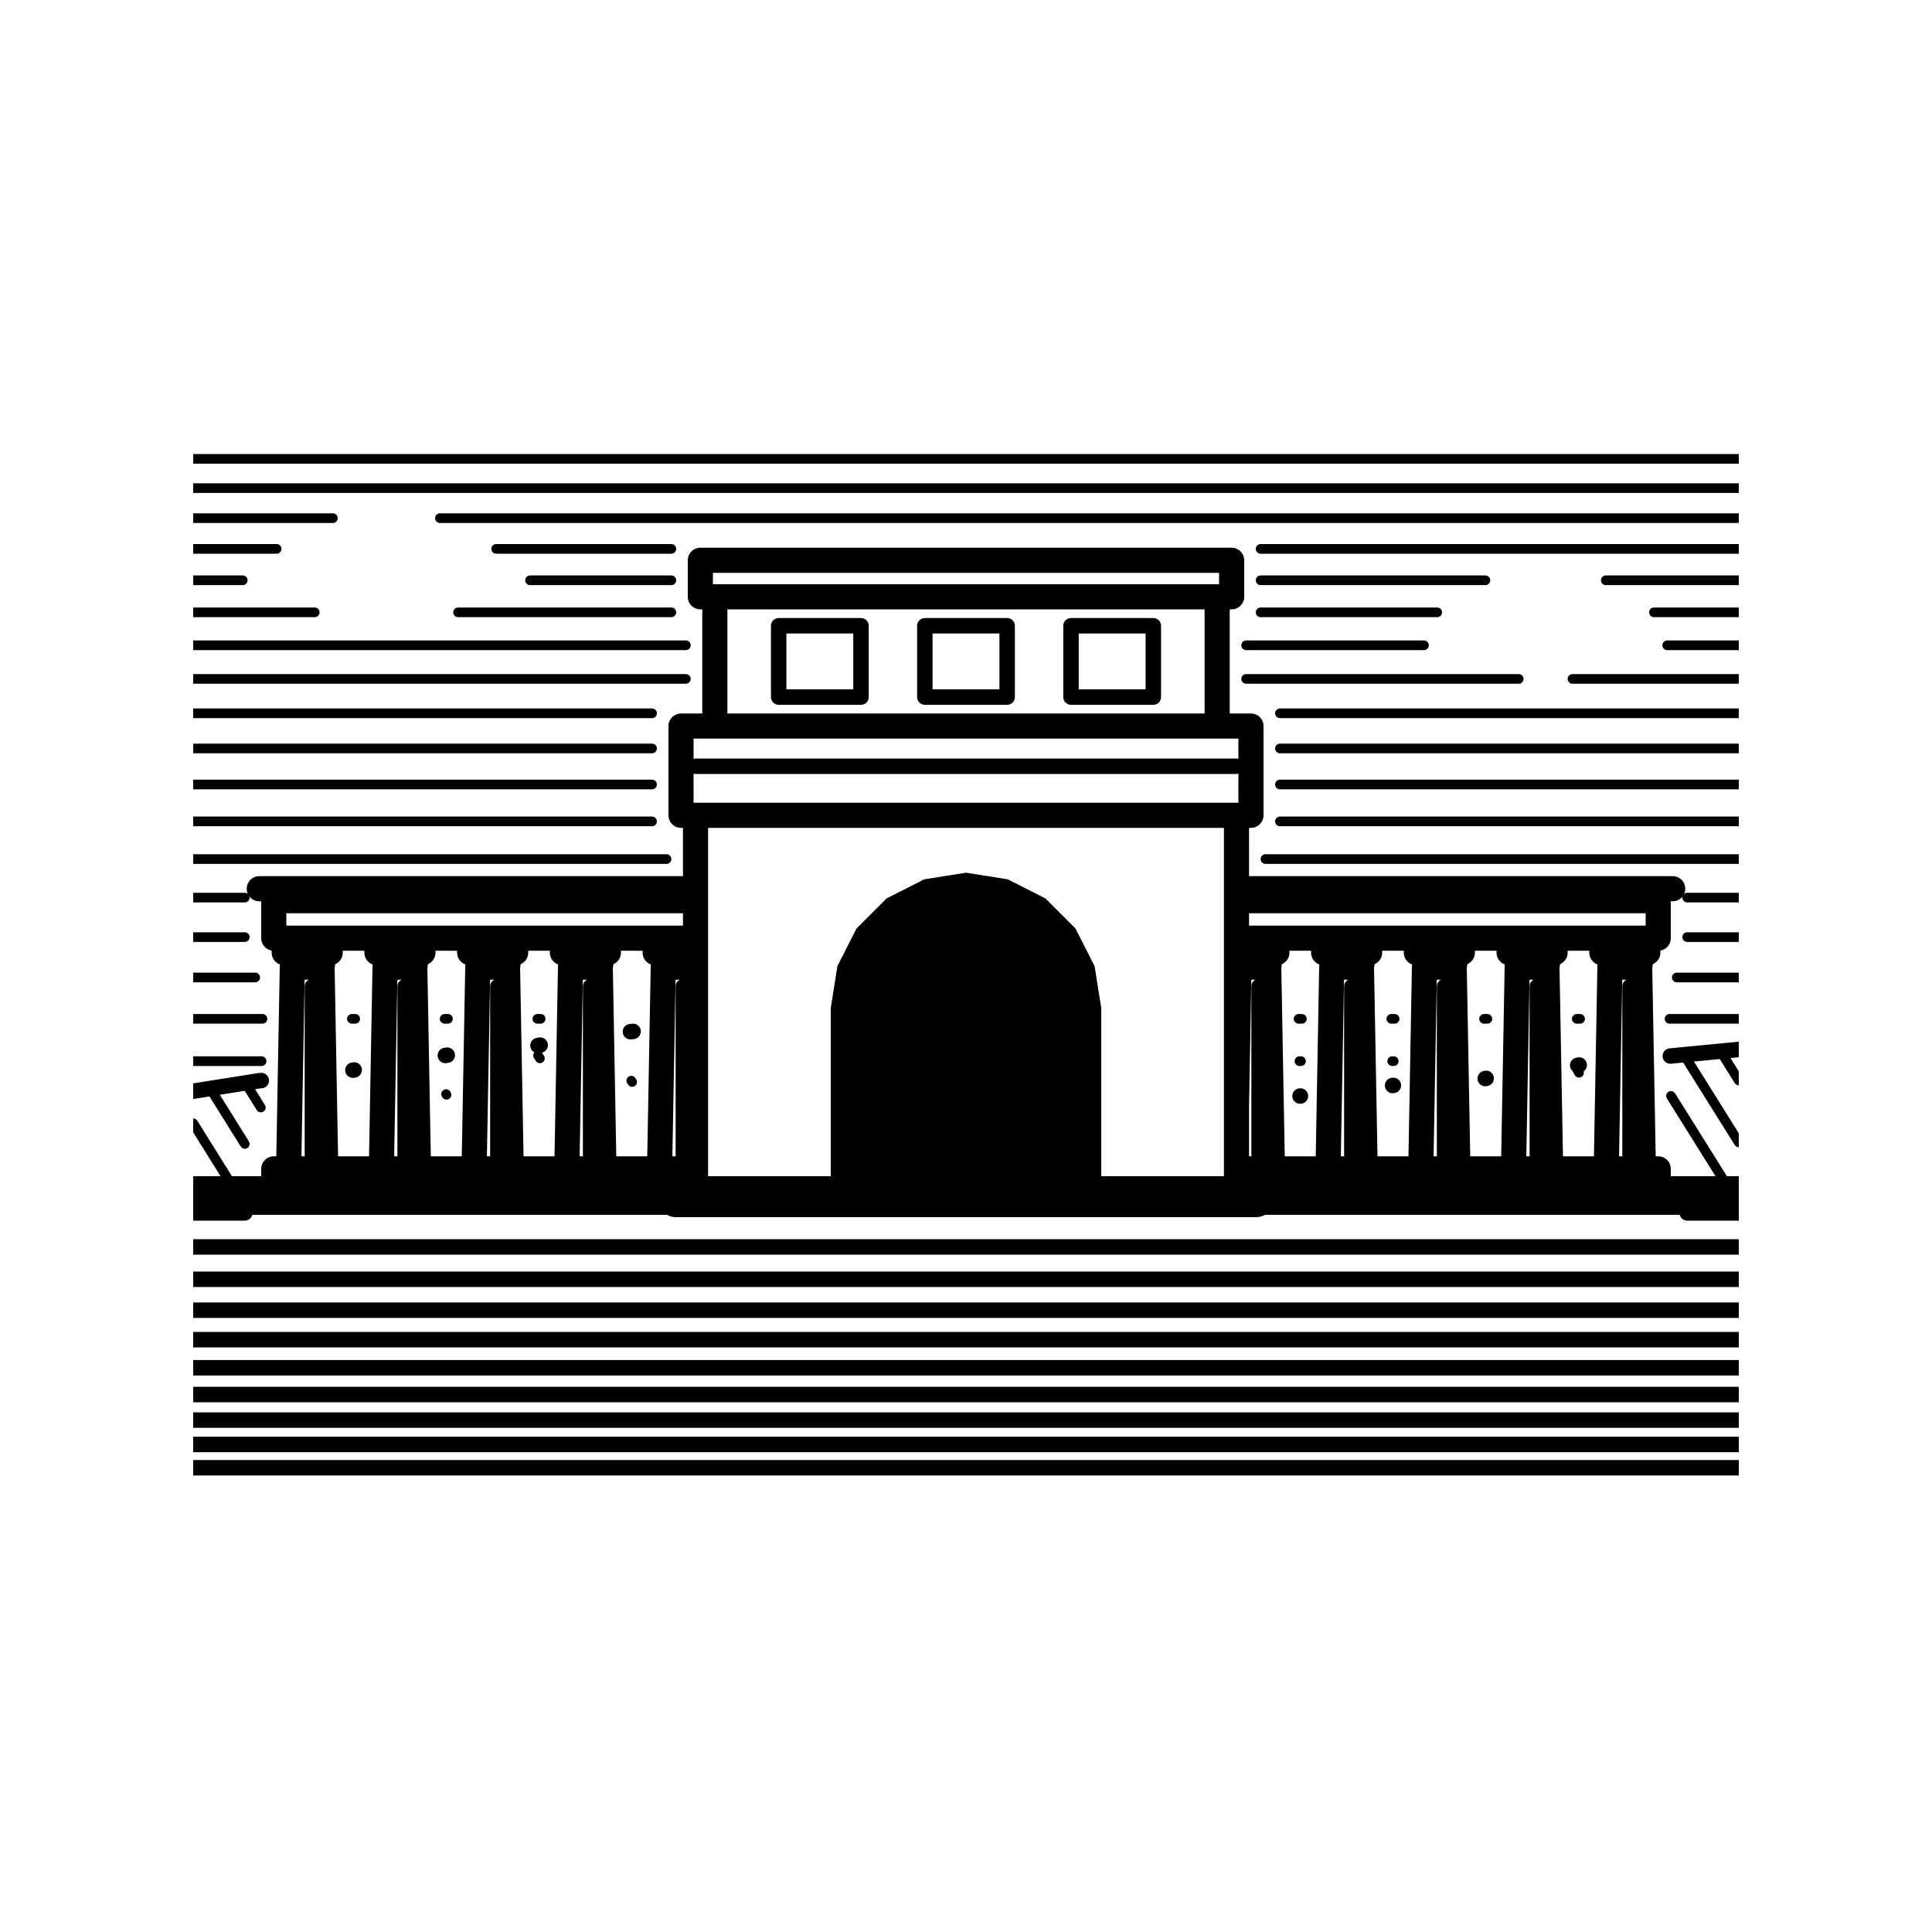
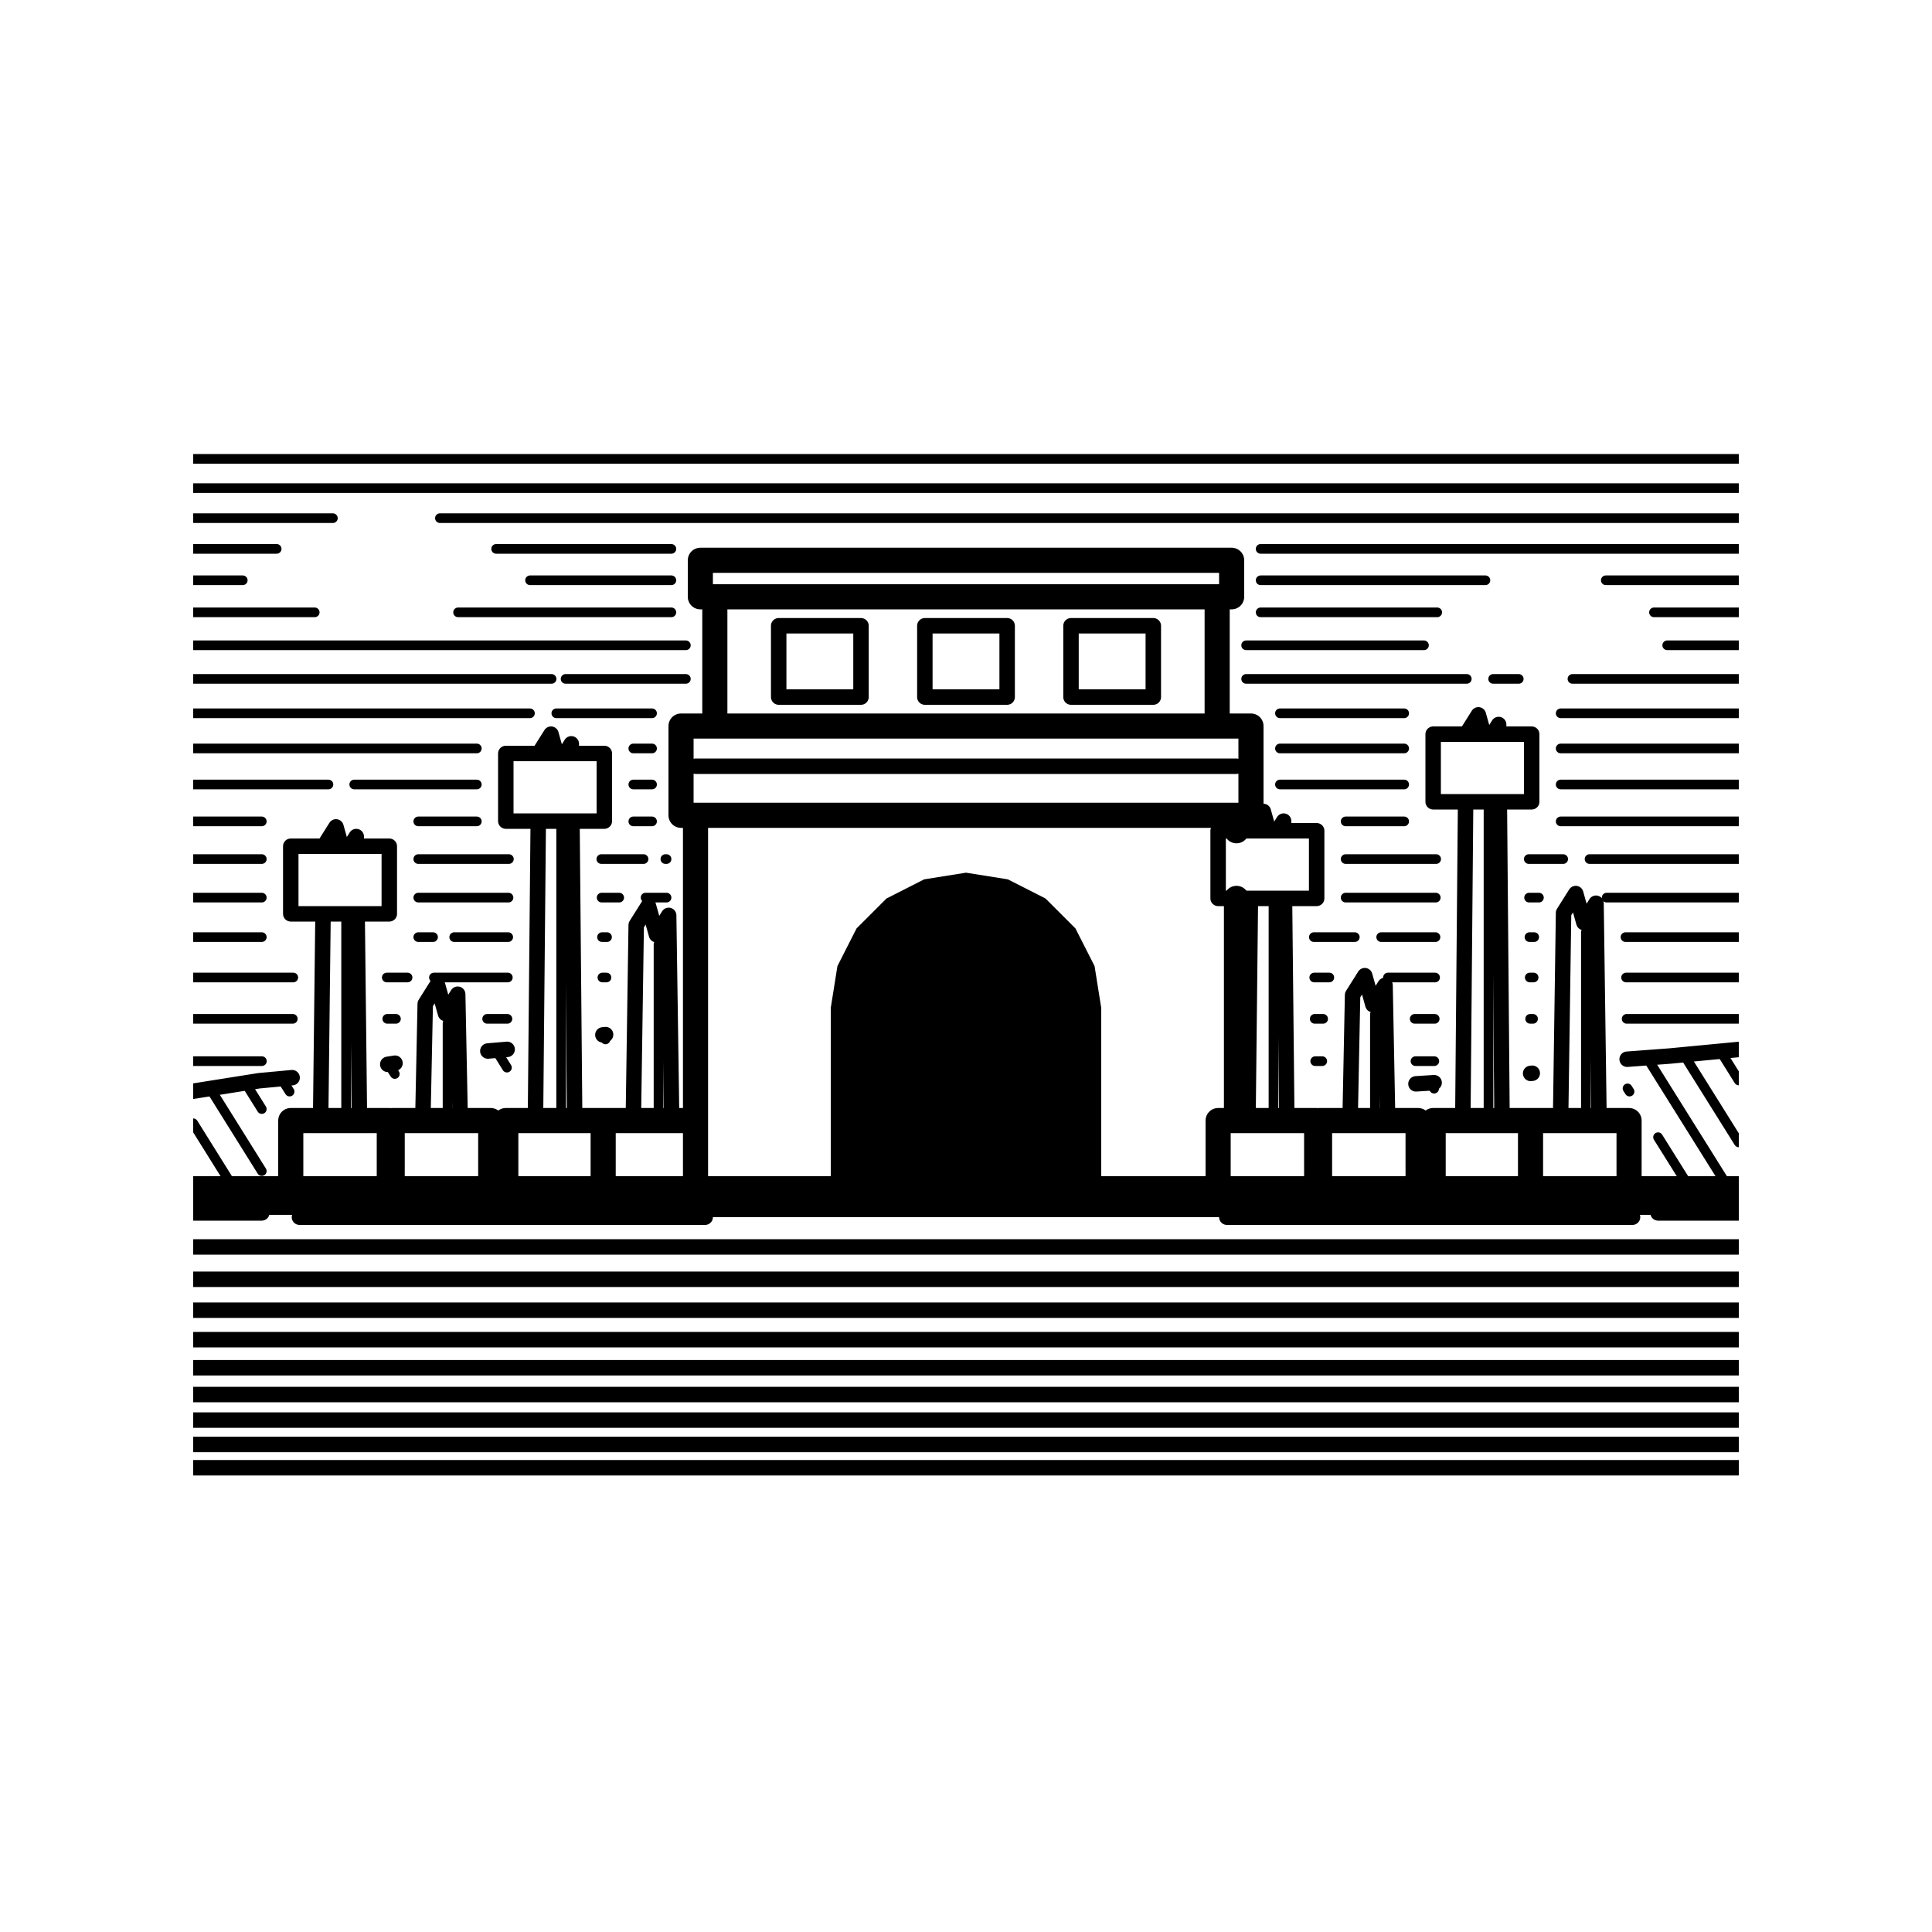
<svg xmlns="http://www.w3.org/2000/svg" viewBox="0 0 200 200">
  <defs>
    <clipPath id="w">
      <path d="M20 46L180 46L180 154L20 154Z" />
    </clipPath>
  </defs>
  <g clip-path="url(#w)" fill="none" stroke="#000" stroke-linecap="round" stroke-linejoin="round">
    <path d="M86 124L86 104.34L86.69 100.01L88.67 96.11L91.77 93.01L95.67 91.03L100 90.34L104.33 91.03L108.23 93.01L111.33 96.11L113.31 100.01L114 104.34L114 124Z" fill="#000" stroke="none" />
-     <path d="M20 47.5L180 47.5M20 50.53L180 50.53M20 53.64L34.46 53.64M45.54 53.64L180 53.64M20 56.82L28.64 56.82M51.36 56.82L69.5 56.82M130.5 56.82L180 56.82M20 60.07L25.13 60.07M54.87 60.07L69.5 60.07M130.5 60.07L153.77 60.07M166.23 60.07L180 60.07M20 63.39L32.58 63.39M47.42 63.39L69.5 63.39M130.5 63.39L148.78 63.39M171.22 63.39L180 63.39M20 66.8L71 66.8M129 66.8L147.41 66.8M172.59 66.8L180 66.8M20 70.28L71 70.28M129 70.28L157.22 70.28M162.78 70.28L180 70.28M20 73.84L67.5 73.84M132.5 73.84L180 73.84M20 77.48L67.5 77.48M132.5 77.48L180 77.48M20 81.21L67.5 81.21M132.5 81.21L180 81.21M20 85.03L67.5 85.03M132.5 85.03L180 85.03M20 88.93L69 88.93M131 88.93L180 88.93M20 92.92L25.34 92.92M174.66 92.92L180 92.92M20 97.01L25.34 97.01M174.66 97.01L180 97.01M20 101.19L26.42 101.19M173.58 101.19L180 101.19M20 105.47L27.17 105.47M36.43 105.47L36.77 105.47M46.03 105.47L46.37 105.47M55.63 105.47L55.97 105.47M134.43 105.47L134.77 105.47M144.03 105.47L144.37 105.47M153.63 105.47L153.97 105.47M163.23 105.47L163.57 105.47M172.83 105.47L180 105.47M20 109.85L27.08 109.85M134.52 109.85L134.68 109.85M144.12 109.85L144.28 109.85M65.35 111.87L65.44 112.01M55.7 109.26L55.89 109.56M46.18 113.26L46.22 113.33M36.6 110.77L36.67 110.87M25.41 112.1L27 114.65M21.76 112.68L25.34 118.42M20 116.28L24.67 123.76M20 122.7L20.66 123.76M178.11 108.82L180 111.85M174.32 109.18L180 118.26M172.98 113.45L179.43 123.76M174.66 122.54L175.42 123.76M163.33 110.84L163.46 111.05" stroke-width="1" />
-     <path d="M20 112.96L26.81 111.88L27.05 111.86M36.53 110.78L36.67 110.76M46.1 109.26L46.3 109.23M55.69 108.23L55.92 108.19M65.26 106.8L65.54 106.77M134.58 113.46L134.62 113.46M144.16 112.37L144.24 112.36M153.75 111.65L153.85 111.63M163.32 110.28L163.48 110.25M172.91 109.32L180 108.64M20 125.56L25.34 125.56M174.66 125.56L180 125.56M20 129.08L180 129.08M20 132.43L180 132.43M20 135.63L180 135.63M20 138.68L180 138.68M20 141.59L180 141.59M20 144.36L180 144.36M20 147.01L180 147.01M20 149.53L180 149.53M20 151.94L180 151.94M28.34 93.74L72 93.74M32.34 102.12L32.34 119.5M41.94 102.12L41.94 119.5M51.54 102.12L51.54 119.5M61.14 102.12L61.14 119.5M70.74 102.12L70.74 119.5M128 93.74L171.66 93.74M130.34 102.12L130.34 119.5M139.94 102.12L139.94 119.5M149.54 102.12L149.54 119.5M159.14 102.12L159.14 119.5M168.74 102.12L168.74 119.5M72 79.32L128 79.32M80.61 64.78L89.13 64.78L89.13 72.16L80.61 72.16ZM95.74 64.78L104.26 64.78L104.26 72.16L95.74 72.16ZM110.87 64.78L119.39 64.78L119.39 72.16L110.87 72.16Z" stroke-width="1.6" />
-     <path d="M28.34 92L72 92M67.82 97.12L62.98 97.12M58.22 97.12L53.38 97.12M48.62 97.12L43.78 97.12M39.02 97.12L34.18 97.12M29.42 97.12L28.34 97.12L28.34 92M26.84 92L72 92M28.34 121L29.88 121L33.72 121L39.48 121L43.32 121L49.08 121L52.92 121L58.68 121L62.52 121L68.28 121L72 121M73.66 124L72 124L28.34 124L28.34 121M30.26 100.12L33.34 100.12L33.72 121L29.88 121ZM29.42 97.12L34.18 97.12L34.18 98.62L29.42 98.62ZM30.03 98.62L33.57 98.62L33.34 100.12M39.86 100.12L42.94 100.12L43.32 121L39.48 121ZM39.02 97.12L43.78 97.12L43.78 98.62L39.02 98.62ZM39.63 98.62L43.17 98.62L42.94 100.12M49.46 100.12L52.54 100.12L52.92 121L49.08 121ZM48.62 97.12L53.38 97.12L53.38 98.62L48.62 98.62ZM49.23 98.62L52.77 98.62L52.54 100.12M59.06 100.12L62.14 100.12L62.52 121L58.68 121ZM58.22 97.12L62.98 97.12L62.98 98.62L58.22 98.62ZM58.83 98.62L62.37 98.62L62.14 100.12M68.66 100.12L71.74 100.12L72 114.47M72 121L68.28 121L68.66 100.12M67.82 97.12L72 97.12M72 98.62L67.82 98.62L67.82 97.12M68.43 98.62L71.97 98.62L71.74 100.12M128 92L171.66 92L171.66 97.12L170.58 97.12M165.82 97.12L160.98 97.12M156.22 97.12L151.38 97.12M146.62 97.12L141.78 97.12M137.02 97.12L132.18 97.12M128 92L173.16 92M128 121L131.72 121L137.48 121L141.32 121L147.08 121L150.92 121L156.68 121L160.52 121L166.28 121L170.12 121L171.66 121L171.66 124L128 124L126.34 124M128.26 100.12L131.34 100.12L131.72 121L128 121M128 114.48L128.26 100.12M128 97.12L132.18 97.12L132.18 98.62L128 98.62M128.03 98.62L131.57 98.62L131.34 100.12M137.86 100.12L140.94 100.12L141.32 121L137.48 121ZM137.02 97.12L141.78 97.12L141.78 98.62L137.02 98.62ZM137.63 98.62L141.17 98.62L140.94 100.12M147.46 100.12L150.54 100.12L150.92 121L147.08 121ZM146.62 97.12L151.38 97.12L151.38 98.62L146.62 98.62ZM147.23 98.62L150.77 98.62L150.54 100.12M157.06 100.12L160.14 100.12L160.52 121L156.68 121ZM156.22 97.12L160.98 97.12L160.98 98.62L156.22 98.62ZM156.83 98.62L160.37 98.62L160.14 100.12M166.66 100.12L169.74 100.12L170.12 121L166.28 121ZM165.82 97.12L170.58 97.12L170.58 98.62L165.82 98.62ZM166.43 98.62L169.97 98.62L169.74 100.12M72 84.4L128 84.4L128 124L72 124ZM70.5 75.16L74 75.16L126 75.16L129.5 75.16L129.5 84.4L70.5 84.4L70.5 75.16M74 61.78L126 61.78L126 75.16L74 75.16ZM72.5 58L127.5 58L127.5 61.78L72.5 61.78Z" stroke-width="2.6" />
-     <path d="M70 124L130 124M20 123.76L180 123.76" stroke-width="4" />
+     <path d="M20 47.5L180 47.5M20 50.53L180 50.53M20 53.64L34.46 53.64M45.54 53.64L180 53.64M20 56.82L28.64 56.82M51.36 56.82L69.5 56.82M130.5 56.82L180 56.82M20 60.07L25.13 60.07M54.87 60.07L69.5 60.07M130.5 60.07L153.77 60.07M166.23 60.07L180 60.07M20 63.39L32.58 63.39M47.42 63.39L69.5 63.39M130.5 63.39L148.78 63.39M171.22 63.39L180 63.39M20 66.8L71 66.8M129 66.8L147.41 66.8M172.59 66.8L180 66.8M20 70.28L57.1 70.28M58.55 70.28L71 70.28M129 70.28L151.84 70.28M154.57 70.28L157.22 70.28M162.78 70.28L180 70.28M20 73.84L54.86 73.84M57.59 73.84L67.5 73.84M132.5 73.84L145.36 73.84M161.56 73.84L180 73.84M20 77.48L49.36 77.48M65.56 77.48L67.5 77.48M132.5 77.48L145.36 77.48M161.56 77.48L180 77.48M20 81.21L34 81.21M36.67 81.21L49.36 81.21M65.56 81.21L67.5 81.21M132.5 81.21L145.36 81.21M161.56 81.21L180 81.21M20 85.03L27.1 85.03M43.3 85.03L49.36 85.03M65.56 85.03L67.5 85.03M139.3 85.03L145.36 85.03M161.56 85.03L180 85.03M20 88.93L27.1 88.93M43.3 88.93L52.68 88.93M62.25 88.93L66.62 88.93M68.88 88.93L69 88.93M139.3 88.93L148.67 88.93M158.26 88.93L161.82 88.93M164.55 88.93L180 88.93M20 92.92L27.1 92.92M43.3 92.92L52.64 92.92M62.28 92.92L64.1 92.92M66.83 92.92L69 92.92M139.3 92.92L148.63 92.92M158.29 92.92L159.31 92.92M166.32 92.92L180 92.92M20 97.01L27.1 97.01M43.3 97.01L44.83 97.01M47.02 97.01L52.61 97.01M62.32 97.01L62.84 97.01M136.01 97.01L140.25 97.01M142.98 97.01L148.6 97.01M158.33 97.01L158.82 97.01M168.27 97.01L180 97.01M20 101.19L30.36 101.19M40.04 101.19L42.19 101.19M44.92 101.19L52.57 101.19M62.36 101.19L62.78 101.19M136.05 101.19L137.61 101.19M143.68 101.19L148.56 101.19M158.36 101.19L158.76 101.19M168.33 101.19L180 101.19M20 105.47L30.31 105.47M40.09 105.47L40.99 105.47M50.43 105.47L52.53 105.47M136.1 105.47L136.97 105.47M146.45 105.47L148.52 105.47M158.4 105.47L158.7 105.47M168.39 105.47L180 105.47M20 109.85L27.11 109.85M136.15 109.85L136.88 109.85M146.53 109.85L148.48 109.85M62.41 107.16L62.68 107.6M51.36 108.72L52.48 110.52M40.23 110.17L40.87 111.18M29.14 111.67L29.98 113M25.41 112.1L27.1 114.81M21.76 112.68L27.1 121.23M20 116.28L24.67 123.76M20 122.7L20.66 123.76M178.11 108.82L180 111.85M174.32 109.18L180 118.26M170.51 109.5L179.43 123.76M168.48 112.67L168.69 113M171.64 117.72L175.42 123.76M148.09 112.11L148.46 112.7M35.83 94.6L35.83 116M46.33 105.92L46.33 116M58.09 85L58.09 116M68.17 97.76L68.17 116M131.83 93L131.83 116M142.33 105L142.33 116M154.09 83L154.09 116M164.17 96.5L164.17 116" stroke-width="1" />
+     <path d="M20 112.96L26.81 111.88L30.24 111.56M40.14 110.18L40.58 110.11L40.89 110.06M50.5 108.8L52.5 108.63M62.41 107.13L62.69 107.1M146.58 112.2L148.46 112.08M158.45 111.12L158.62 111.1M168.44 109.65L172.86 109.32L180 108.64M20 125.56L27.1 125.56M171.64 125.56L180 125.56M20 129.08L180 129.08M20 132.43L180 132.43M20 135.63L180 135.63M20 138.68L180 138.68M20 141.59L180 141.59M20 144.36L180 144.36M20 147.01L180 147.01M20 149.53L180 149.53M20 151.94L180 151.94M33.19 116L33.44 94.6M33.52 87.6L34.78 85.6L35.34 87.6M36.25 87.6L36.88 86.6L36.89 87.6M36.97 94.6L37.21 116M37.3 124L33.1 124M30.1 87.6L40.3 87.6L40.3 94.6L30.1 94.6ZM43.77 116L44.02 103.92L45.28 101.92L46.12 104.92L47.38 102.92L47.64 116M47.8 124L43.6 124M55.43 116L55.72 85M55.78 78L57.04 76L57.6 78M58.51 78L59.14 77L59.15 78M59.21 85L59.49 116M59.56 124L55.36 124M52.36 78L62.56 78L62.56 85L52.36 85ZM65.56 116L65.86 95.76L67.12 93.76L67.96 96.76L69.22 94.76L69.53 116M69.64 124L65.44 124M31 126L73 126M72 79.32L128 79.32M80.61 64.78L89.13 64.78L89.13 72.16L80.61 72.16ZM95.74 64.78L104.26 64.78L104.26 72.16L95.74 72.16ZM110.87 64.78L119.39 64.78L119.39 72.16L110.87 72.16ZM129.19 116L129.44 93M129.52 86L130.78 84L131.34 86M132.25 86L132.88 85L132.89 86M132.97 93L133.21 116M133.3 124L129.1 124M126.1 86L136.3 86L136.3 93L126.1 93ZM139.76 116L140.02 103L141.28 101L142.12 104L143.38 102L143.65 116M143.8 124L139.6 124M151.43 116L151.72 83M151.78 76L153.04 74L153.6 76M154.51 76L155.14 75L155.15 76M155.21 83L155.49 116M155.56 124L151.36 124M148.36 76L158.56 76L158.56 83L148.36 83ZM161.55 116L161.86 94.5L163.12 92.5L163.96 95.5L165.22 93.5L165.53 116M165.64 124L161.44 124M127 126L169 126" stroke-width="1.6" />
+     <path d="M30.1 116L40.3 116L40.3 124L30.1 124ZM40.6 116L50.8 116L50.8 124L40.6 124ZM52.36 116L62.44 116M62.56 124L62.44 124L52.36 124L52.36 116M62.44 116L72 116M72.64 124L72 124L62.44 124L62.44 116M72 84.4L128 84.4L128 86M128 93L128 116M128 124L126.1 124L72 124L72 84.4M70.5 75.16L74 75.16L126 75.16L129.5 75.16L129.5 84.4L70.5 84.4L70.5 75.16M74 61.78L126 61.78L126 75.16L74 75.16ZM72.5 58L127.5 58L127.5 61.78L72.5 61.78ZM126.1 116L136.3 116L136.3 124L126.1 124ZM136.6 116L146.8 116L146.8 124L136.6 124ZM148.36 116L158.44 116M158.56 124L158.44 124L148.36 124L148.36 116M158.44 116L168.64 116L168.64 124L158.44 124Z" stroke-width="2.6" />
+     <path d="M70 124L126.1 124L129.1 124L130 124M20 123.76L180 123.76" stroke-width="4" />
  </g>
</svg>
